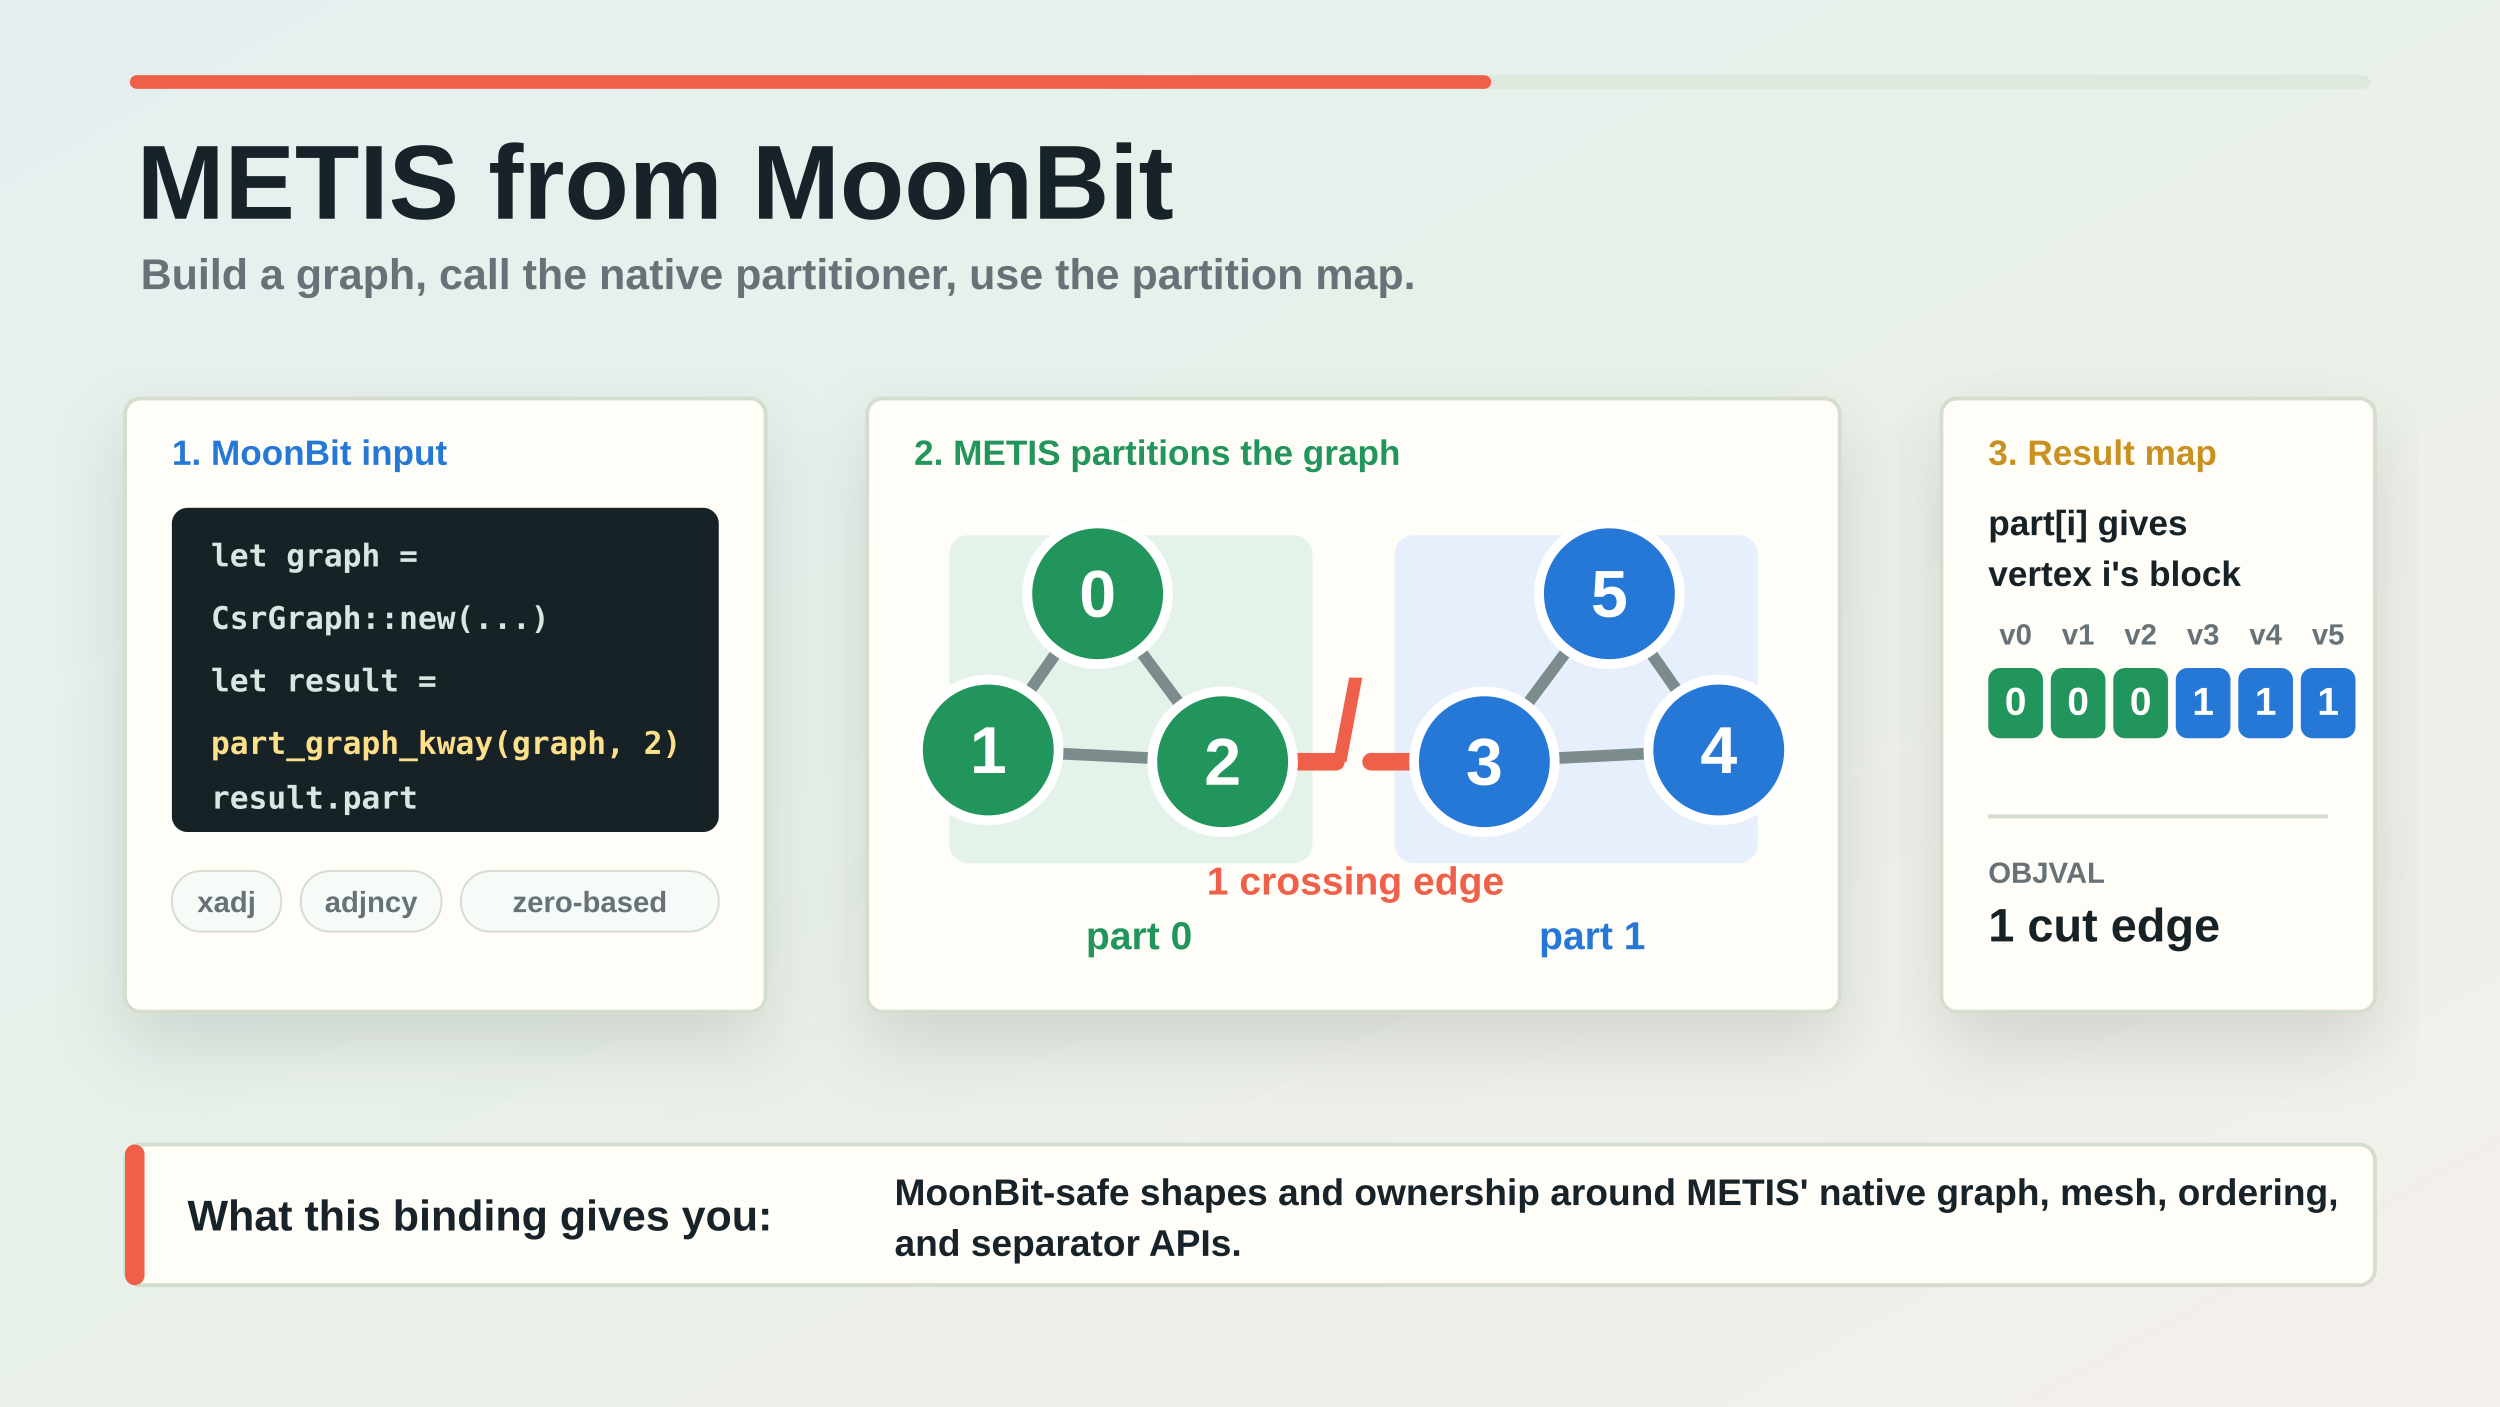
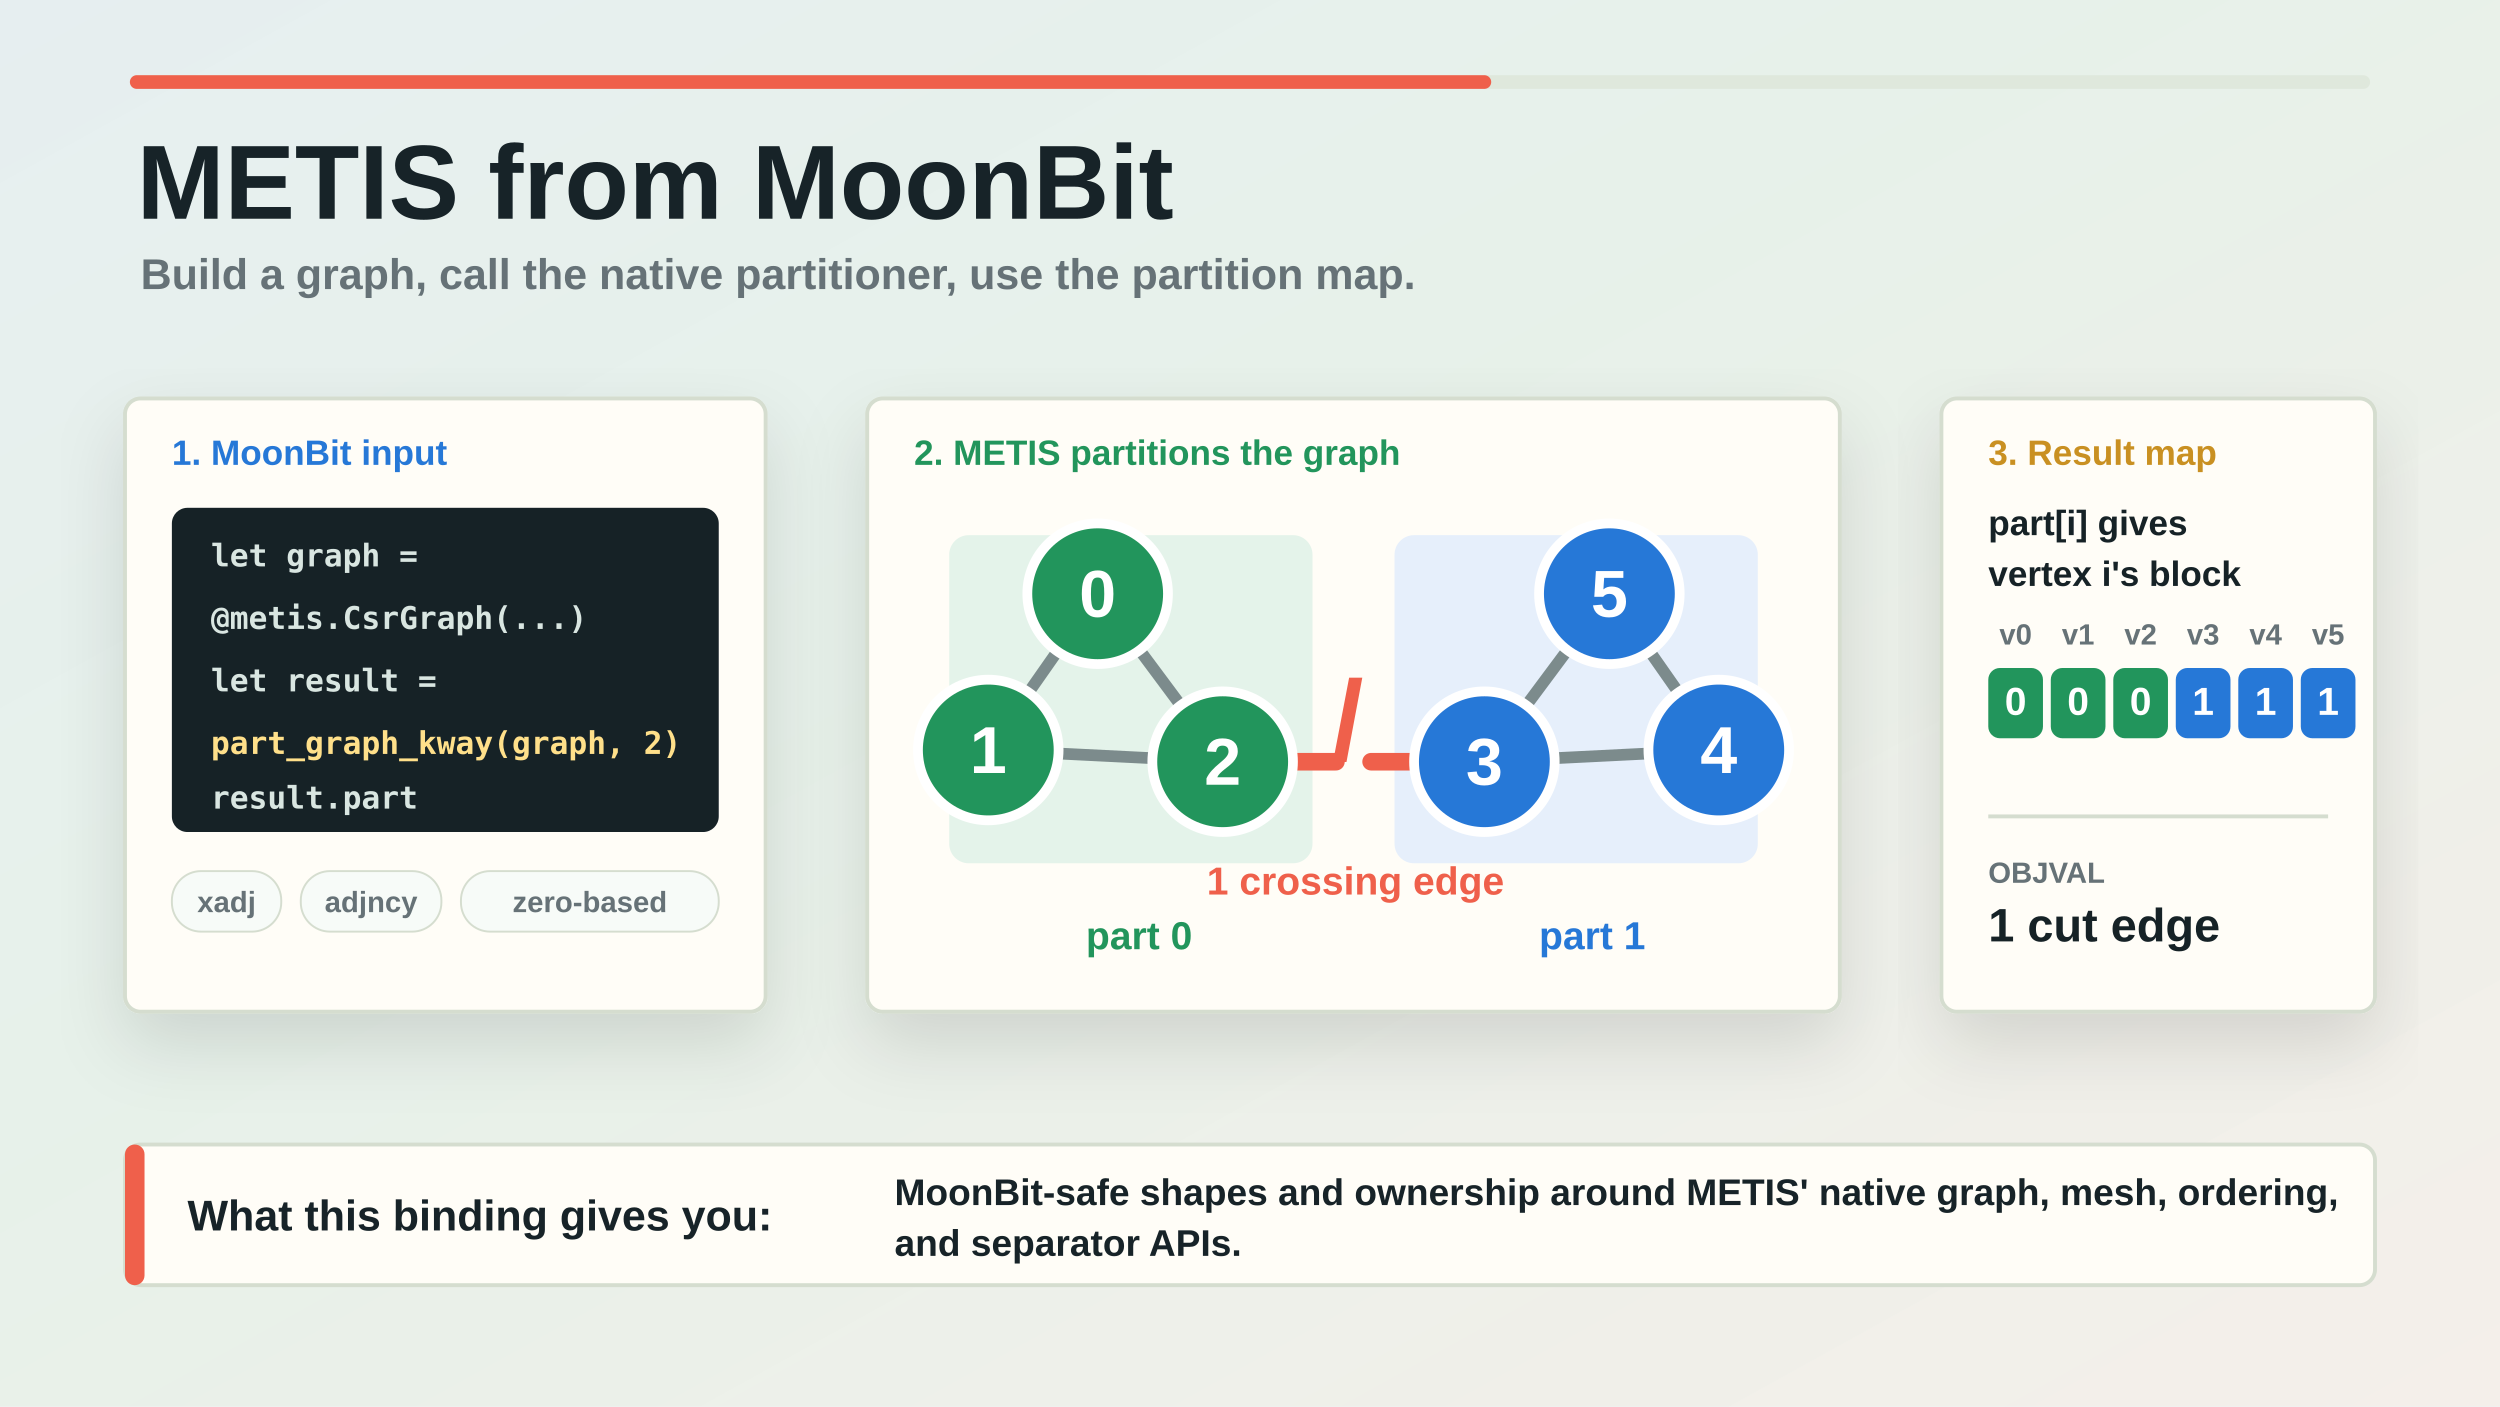
<svg xmlns="http://www.w3.org/2000/svg" width="1280" height="720" viewBox="0 0 1280 720" role="img" aria-labelledby="title desc">
  <defs>
    <linearGradient id="bg" x1="0" y1="0" x2="1" y2="1">
      <stop offset="0" stop-color="#2878d7" stop-opacity="0.07" />
      <stop offset="0.48" stop-color="#24955b" stop-opacity="0.06" />
      <stop offset="1" stop-color="#ef604b" stop-opacity="0.05" />
    </linearGradient>
    <filter id="shadow" x="-10%" y="-10%" width="120%" height="130%">
      <feDropShadow dx="0" dy="16" stdDeviation="18" flood-color="#172328" flood-opacity="0.12" />
    </filter>
    <style>
      .title { font: 900 54px Arial, sans-serif; fill: #172328; }
      .subtitle { font: 700 22px Arial, sans-serif; fill: #667277; }
      .label { font: 800 18px Arial, sans-serif; fill: #172328; }
      .small { font: 700 15px Arial, sans-serif; fill: #667277; }
      .mono { font: 700 16px Menlo, Consolas, monospace; fill: #d9e6e1; }
      .mono-hot { font: 800 16px Menlo, Consolas, monospace; fill: #ffe08a; }
      .metric-label { font: 900 15px Arial, sans-serif; fill: #667277; }
      .metric-value { font: 900 24px Arial, sans-serif; fill: #172328; }
      .node-label { font: 900 34px Arial, sans-serif; fill: #fff; text-anchor: middle; dominant-baseline: central; }
      .partition-label { font: 900 20px Arial, sans-serif; }
    </style>
  </defs>
  <rect width="1280" height="720" fill="#f4f7f2" />
  <rect width="1280" height="720" fill="url(#bg)" />
  <path d="M70 42H1210" stroke="#dfe8dc" stroke-width="7" stroke-linecap="round" />
  <path d="M70 42H760" stroke="#ef604b" stroke-width="7" stroke-linecap="round" />
  <text x="70" y="112" class="title">METIS from MoonBit</text>
  <text x="72" y="148" class="subtitle">Build a graph, call the native partitioner, use the partition map.</text>
  <g filter="url(#shadow)">
    <rect x="64" y="204" width="328" height="314" rx="8" fill="#fffdf7" stroke="#d5ddcf" stroke-width="2" />
    <text x="88" y="238" font-family="Arial, sans-serif" font-size="18" font-weight="900" fill="#2878d7">1. MoonBit input</text>
    <rect x="88" y="260" width="280" height="166" rx="8" fill="#172328" />
    <text x="108" y="290" class="mono">let graph =</text>
-     <text x="108" y="322" class="mono">  CsrGraph::new(...)</text>
+     <text x="108" y="322" class="mono">  @metis.CsrGraph(...)</text>
    <text x="108" y="354" class="mono">let result =</text>
    <text x="108" y="386" class="mono-hot">  part_graph_kway(graph, 2)</text>
    <text x="108" y="414" class="mono">result.part</text>
    <rect x="88" y="446" width="56" height="31" rx="15" fill="#f7fbf8" stroke="#d5ddcf" />
    <text x="116" y="467" class="small" text-anchor="middle">xadj</text>
    <rect x="154" y="446" width="72" height="31" rx="15" fill="#f7fbf8" stroke="#d5ddcf" />
    <text x="190" y="467" class="small" text-anchor="middle">adjncy</text>
    <rect x="236" y="446" width="132" height="31" rx="15" fill="#f7fbf8" stroke="#d5ddcf" />
    <text x="302" y="467" class="small" text-anchor="middle">zero-based</text>
  </g>
  <g filter="url(#shadow)">
    <rect x="444" y="204" width="498" height="314" rx="8" fill="#fffdf7" stroke="#d5ddcf" stroke-width="2" />
    <text x="468" y="238" font-family="Arial, sans-serif" font-size="18" font-weight="900" fill="#24955b">2. METIS partitions the graph</text>
    <rect x="486" y="274" width="186" height="168" rx="10" fill="#e4f3ea" />
    <rect x="714" y="274" width="186" height="168" rx="10" fill="#e6effb" />
    <line x1="562" y1="304" x2="506" y2="384" stroke="#7c8b8c" stroke-width="6" stroke-linecap="round" />
    <line x1="562" y1="304" x2="626" y2="390" stroke="#7c8b8c" stroke-width="6" stroke-linecap="round" />
    <line x1="506" y1="384" x2="626" y2="390" stroke="#7c8b8c" stroke-width="6" stroke-linecap="round" />
    <line x1="760" y1="390" x2="880" y2="384" stroke="#7c8b8c" stroke-width="6" stroke-linecap="round" />
    <line x1="760" y1="390" x2="824" y2="304" stroke="#7c8b8c" stroke-width="6" stroke-linecap="round" />
    <line x1="824" y1="304" x2="880" y2="384" stroke="#7c8b8c" stroke-width="6" stroke-linecap="round" />
    <line x1="626" y1="390" x2="684" y2="390" stroke="#ef604b" stroke-width="9" stroke-linecap="round" />
    <line x1="702" y1="390" x2="760" y2="390" stroke="#ef604b" stroke-width="9" stroke-linecap="round" />
    <text x="690" y="389" font-family="Arial, sans-serif" font-size="58" font-weight="900" fill="#ef604b" text-anchor="middle">/</text>
    <text x="694" y="458" font-family="Arial, sans-serif" font-size="20" font-weight="900" fill="#ef604b" text-anchor="middle">1 crossing edge</text>
    <g>
      <circle cx="562" cy="304" r="36" fill="#24955b" stroke="#fff" stroke-width="5" />
      <text x="562" y="304" class="node-label">0</text>
      <circle cx="506" cy="384" r="36" fill="#24955b" stroke="#fff" stroke-width="5" />
      <text x="506" y="384" class="node-label">1</text>
      <circle cx="626" cy="390" r="36" fill="#24955b" stroke="#fff" stroke-width="5" />
      <text x="626" y="390" class="node-label">2</text>
      <circle cx="760" cy="390" r="36" fill="#2878d7" stroke="#fff" stroke-width="5" />
      <text x="760" y="390" class="node-label">3</text>
      <circle cx="880" cy="384" r="36" fill="#2878d7" stroke="#fff" stroke-width="5" />
      <text x="880" y="384" class="node-label">4</text>
      <circle cx="824" cy="304" r="36" fill="#2878d7" stroke="#fff" stroke-width="5" />
      <text x="824" y="304" class="node-label">5</text>
    </g>
    <text x="556" y="486" class="partition-label" fill="#24955b">part 0</text>
    <text x="788" y="486" class="partition-label" fill="#2878d7">part 1</text>
  </g>
  <g filter="url(#shadow)">
    <rect x="994" y="204" width="222" height="314" rx="8" fill="#fffdf7" stroke="#d5ddcf" stroke-width="2" />
    <text x="1018" y="238" font-family="Arial, sans-serif" font-size="18" font-weight="900" fill="#c99020">3. Result map</text>
    <text x="1018" y="274" class="label">part[i] gives</text>
    <text x="1018" y="300" class="label">vertex i's block</text>
    <g transform="translate(1018 330)">
      <text x="14" y="0" class="small" text-anchor="middle">v0</text>
      <text x="46" y="0" class="small" text-anchor="middle">v1</text>
      <text x="78" y="0" class="small" text-anchor="middle">v2</text>
      <text x="110" y="0" class="small" text-anchor="middle">v3</text>
      <text x="142" y="0" class="small" text-anchor="middle">v4</text>
      <text x="174" y="0" class="small" text-anchor="middle">v5</text>
      <rect x="0" y="12" width="28" height="36" rx="6" fill="#24955b" />
      <rect x="32" y="12" width="28" height="36" rx="6" fill="#24955b" />
      <rect x="64" y="12" width="28" height="36" rx="6" fill="#24955b" />
      <rect x="96" y="12" width="28" height="36" rx="6" fill="#2878d7" />
      <rect x="128" y="12" width="28" height="36" rx="6" fill="#2878d7" />
      <rect x="160" y="12" width="28" height="36" rx="6" fill="#2878d7" />
      <text x="14" y="36" font-family="Arial, sans-serif" font-size="20" font-weight="900" fill="#fff" text-anchor="middle">0</text>
      <text x="46" y="36" font-family="Arial, sans-serif" font-size="20" font-weight="900" fill="#fff" text-anchor="middle">0</text>
      <text x="78" y="36" font-family="Arial, sans-serif" font-size="20" font-weight="900" fill="#fff" text-anchor="middle">0</text>
      <text x="110" y="36" font-family="Arial, sans-serif" font-size="20" font-weight="900" fill="#fff" text-anchor="middle">1</text>
      <text x="142" y="36" font-family="Arial, sans-serif" font-size="20" font-weight="900" fill="#fff" text-anchor="middle">1</text>
      <text x="174" y="36" font-family="Arial, sans-serif" font-size="20" font-weight="900" fill="#fff" text-anchor="middle">1</text>
    </g>
    <line x1="1018" y1="418" x2="1192" y2="418" stroke="#d5ddcf" stroke-width="2" />
    <text x="1018" y="452" class="metric-label">OBJVAL</text>
    <text x="1018" y="482" class="metric-value">1 cut edge</text>
  </g>
  <g>
    <rect x="64" y="586" width="1152" height="72" rx="8" fill="#fffdf7" stroke="#d5ddcf" stroke-width="2" />
    <rect x="64" y="586" width="10" height="72" rx="5" fill="#ef604b" />
    <text x="96" y="630" font-family="Arial, sans-serif" font-size="22" font-weight="900" fill="#172328">What this binding gives you:</text>
    <text x="458" y="617" font-family="Arial, sans-serif" font-size="19" font-weight="800" fill="#172328">MoonBit-safe shapes and ownership around METIS' native graph, mesh, ordering,</text>
    <text x="458" y="643" font-family="Arial, sans-serif" font-size="19" font-weight="800" fill="#172328">and separator APIs.</text>
  </g>
</svg>
